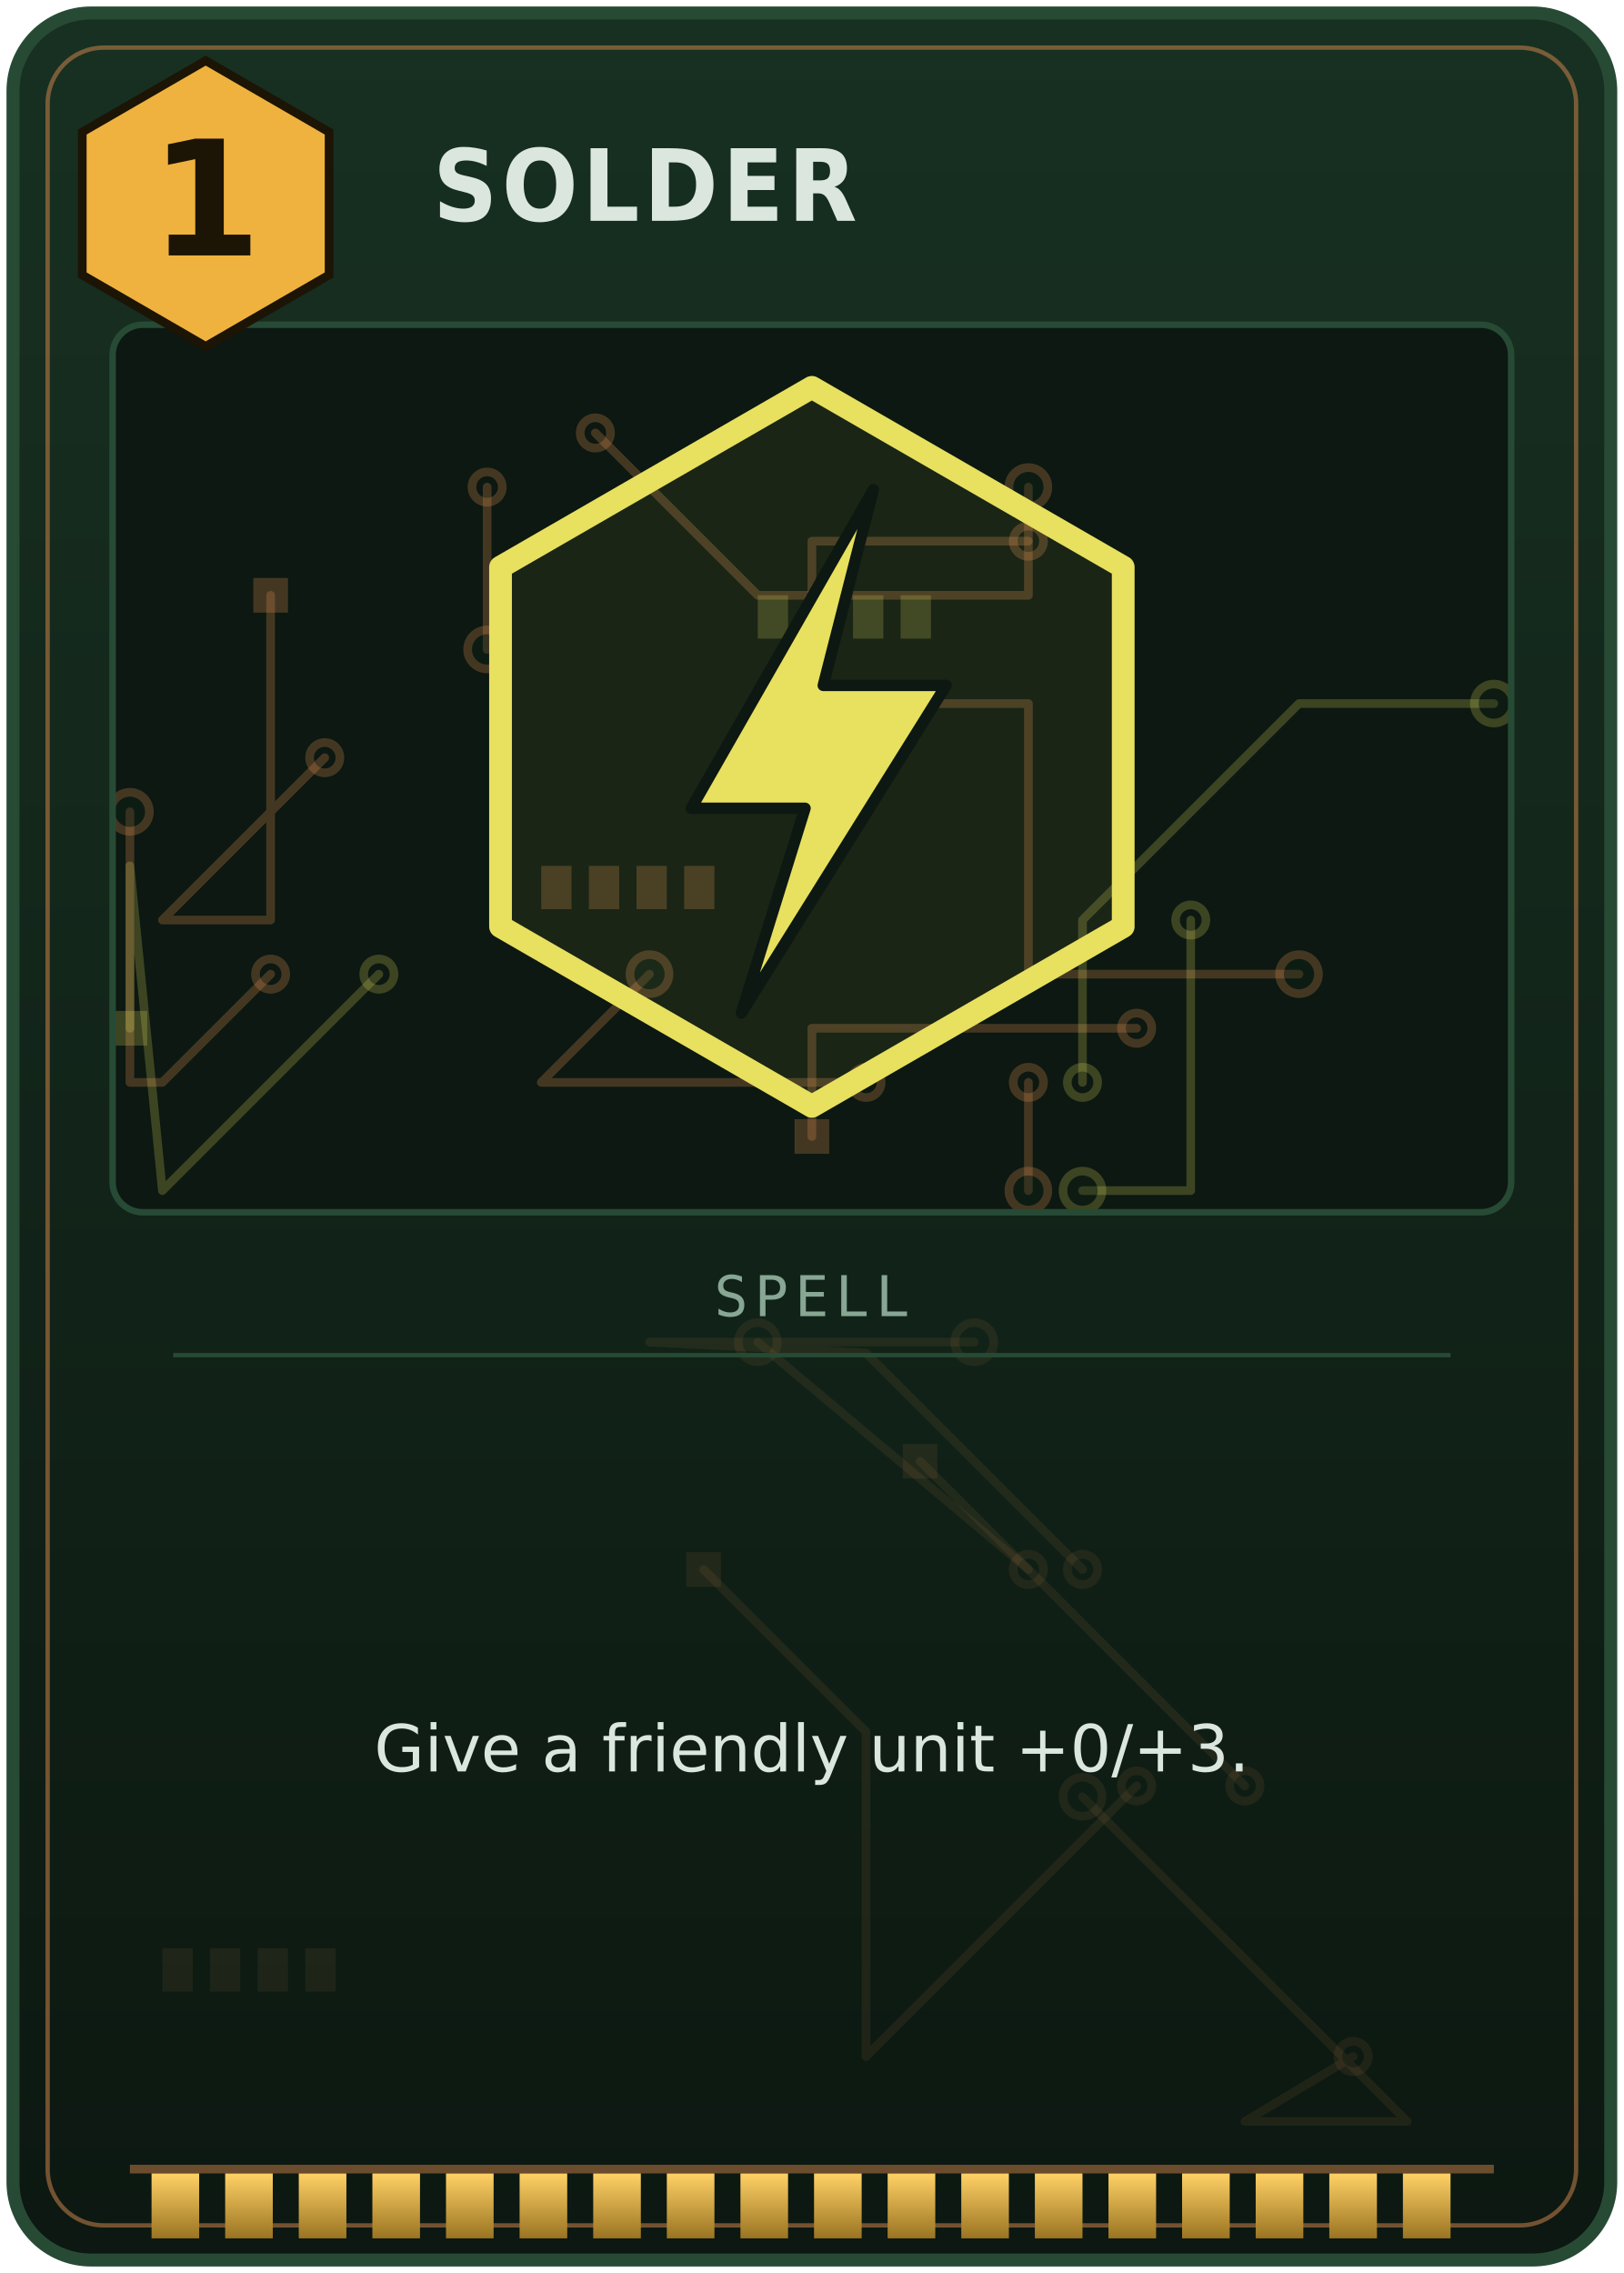
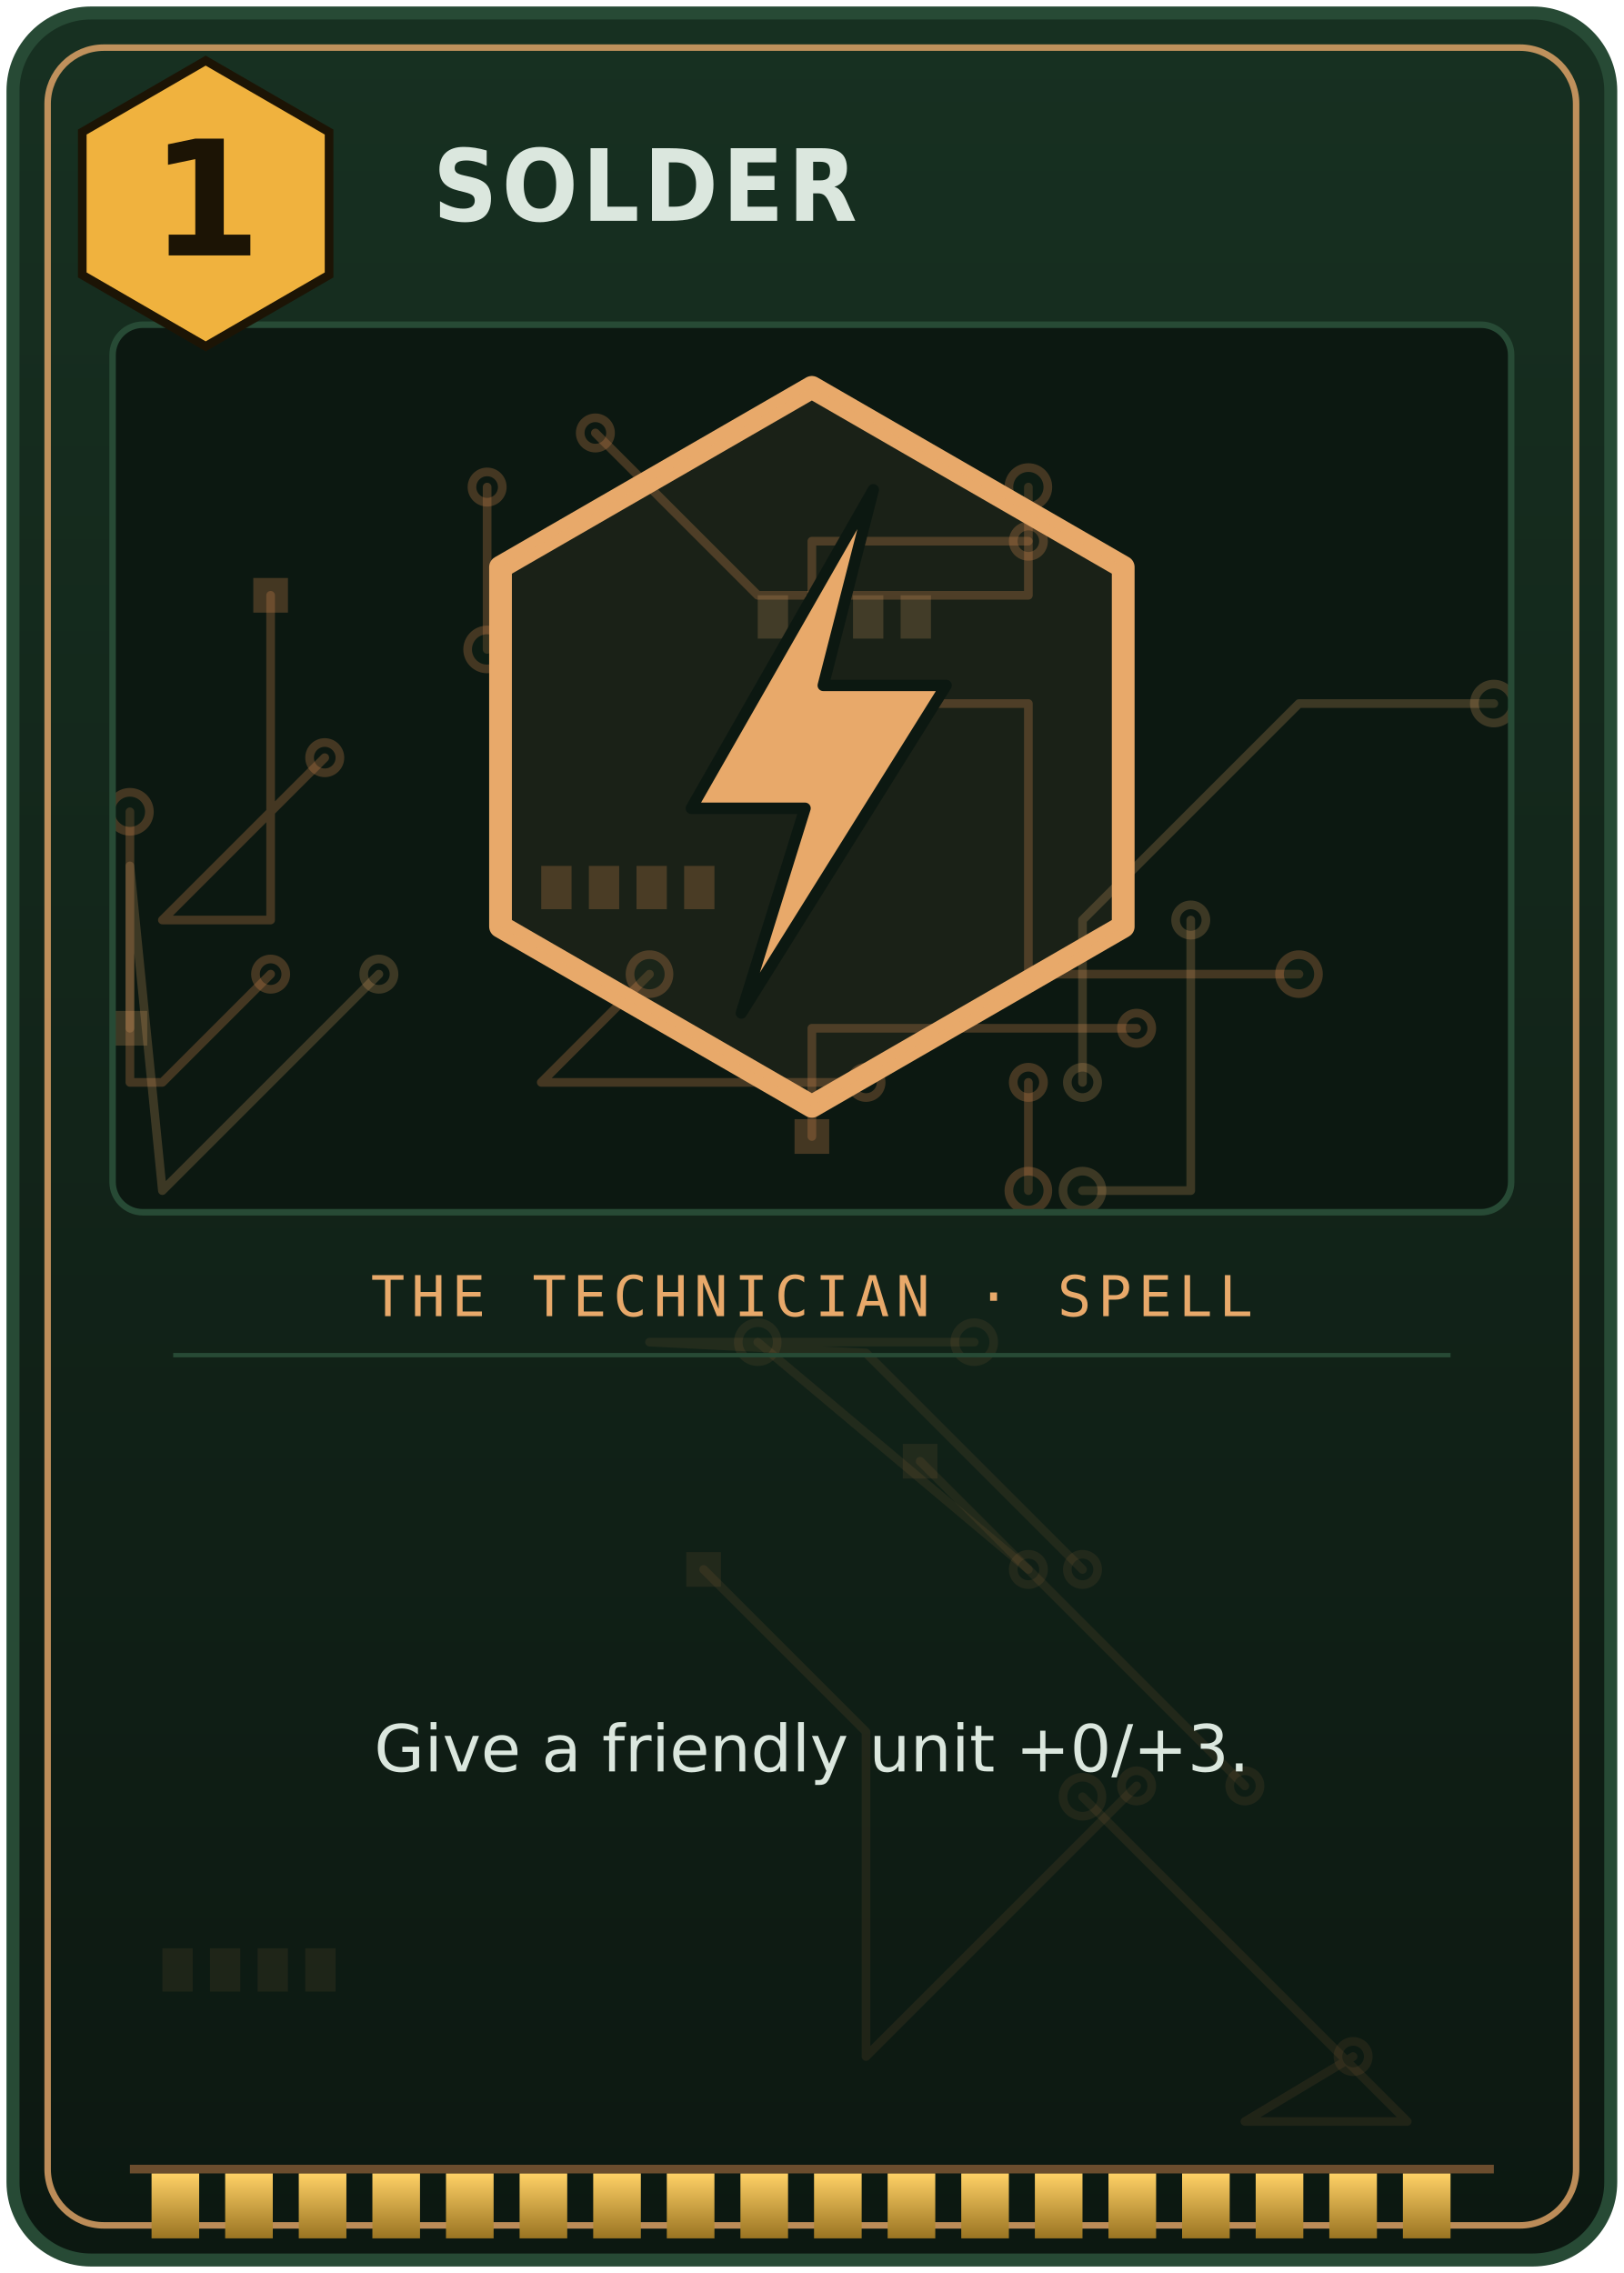
<svg xmlns="http://www.w3.org/2000/svg" width="750" height="1050" viewBox="0 0 750 1050">
  <defs>
    <linearGradient id="bggrad" x1="0" y1="0" x2="0" y2="1">
      <stop offset="0" stop-color="#173021" />
      <stop offset="0.5" stop-color="#122419" />
      <stop offset="1" stop-color="#0c1811" />
    </linearGradient>
    <linearGradient id="guldgrad" x1="0" y1="0" x2="0" y2="1">
      <stop offset="0" stop-color="#ffd166" />
      <stop offset="1" stop-color="#9a7422" />
    </linearGradient>
    <clipPath id="artclip">
      <rect x="52" y="150" width="646" height="410" rx="14" />
    </clipPath>
  </defs>
  <rect x="6" y="6" width="738" height="1038" rx="36" fill="url(#bggrad)" stroke="#274a35" stroke-width="6" />
-   <rect x="22" y="22" width="706" height="1006" rx="26" fill="none" stroke="#c9814a" stroke-width="2" opacity="0.55" />
+   <rect x="22" y="22" width="706" height="1006" rx="26" fill="none" stroke="#e8a96a" stroke-width="3" opacity="0.8" />
  <circle cx="575" cy="825" r="7" fill="none" stroke="#c9814a" stroke-width="4" opacity="0.1" />
  <path d="M 575 825 L 425 675" fill="none" stroke="#c9814a" stroke-width="4" stroke-linecap="round" stroke-linejoin="round" opacity="0.1" />
  <rect x="417" y="667" width="16" height="16" fill="#c9814a" opacity="0.1" />
  <circle cx="625" cy="950" r="7" fill="none" stroke="#c9814a" stroke-width="4" opacity="0.1" />
  <path d="M 625 950 L 575 980 L 650 980 L 500 830" fill="none" stroke="#c9814a" stroke-width="4" stroke-linecap="round" stroke-linejoin="round" opacity="0.1" />
  <circle cx="500" cy="830" r="9" fill="#122419" stroke="#c9814a" stroke-width="4" opacity="0.1" />
  <circle cx="500" cy="725" r="7" fill="none" stroke="#c9814a" stroke-width="4" opacity="0.1" />
  <path d="M 500 725 L 400 625 L 300 620 L 450 620" fill="none" stroke="#c9814a" stroke-width="4" stroke-linecap="round" stroke-linejoin="round" opacity="0.1" />
  <circle cx="450" cy="620" r="9" fill="#122419" stroke="#c9814a" stroke-width="4" opacity="0.1" />
  <circle cx="525" cy="825" r="7" fill="none" stroke="#c9814a" stroke-width="4" opacity="0.1" />
  <path d="M 525 825 L 400 950 L 400 800 L 325 725" fill="none" stroke="#c9814a" stroke-width="4" stroke-linecap="round" stroke-linejoin="round" opacity="0.1" />
  <rect x="317" y="717" width="16" height="16" fill="#c9814a" opacity="0.1" />
  <circle cx="475" cy="725" r="7" fill="none" stroke="#c9814a" stroke-width="4" opacity="0.1" />
  <path d="M 475 725 L 350 620" fill="none" stroke="#c9814a" stroke-width="4" stroke-linecap="round" stroke-linejoin="round" opacity="0.1" />
  <circle cx="350" cy="620" r="9" fill="#122419" stroke="#c9814a" stroke-width="4" opacity="0.1" />
  <rect x="75" y="900" width="14" height="20" fill="#c9814a" opacity="0.09" />
  <rect x="97" y="900" width="14" height="20" fill="#c9814a" opacity="0.09" />
  <rect x="119" y="900" width="14" height="20" fill="#c9814a" opacity="0.09" />
  <rect x="141" y="900" width="14" height="20" fill="#c9814a" opacity="0.09" />
  <g clip-path="url(#artclip)">
    <rect x="52" y="150" width="646" height="410" fill="#0c1811" />
    <circle cx="400" cy="500" r="7" fill="none" stroke="#c9814a" stroke-width="4" opacity="0.3" />
    <path d="M 400 500 L 250 500 L 300 450" fill="none" stroke="#c9814a" stroke-width="4" stroke-linecap="round" stroke-linejoin="round" opacity="0.3" />
    <circle cx="300" cy="450" r="9" fill="#122419" stroke="#c9814a" stroke-width="4" opacity="0.3" />
    <circle cx="225" cy="225" r="7" fill="none" stroke="#c9814a" stroke-width="4" opacity="0.3" />
    <path d="M 225 225 L 225 300" fill="none" stroke="#c9814a" stroke-width="4" stroke-linecap="round" stroke-linejoin="round" opacity="0.3" />
    <circle cx="225" cy="300" r="9" fill="#122419" stroke="#c9814a" stroke-width="4" opacity="0.3" />
    <circle cx="525" cy="475" r="7" fill="none" stroke="#c9814a" stroke-width="4" opacity="0.3" />
    <path d="M 525 475 L 375 475 L 375 525" fill="none" stroke="#c9814a" stroke-width="4" stroke-linecap="round" stroke-linejoin="round" opacity="0.3" />
    <rect x="367" y="517" width="16" height="16" fill="#c9814a" opacity="0.3" />
    <circle cx="375" cy="325" r="7" fill="none" stroke="#c9814a" stroke-width="4" opacity="0.3" />
    <path d="M 375 325 L 475 325 L 475 450 L 600 450" fill="none" stroke="#c9814a" stroke-width="4" stroke-linecap="round" stroke-linejoin="round" opacity="0.3" />
    <circle cx="600" cy="450" r="9" fill="#122419" stroke="#c9814a" stroke-width="4" opacity="0.3" />
    <circle cx="275" cy="200" r="7" fill="none" stroke="#c9814a" stroke-width="4" opacity="0.3" />
    <path d="M 275 200 L 350 275 L 475 275 L 475 225" fill="none" stroke="#c9814a" stroke-width="4" stroke-linecap="round" stroke-linejoin="round" opacity="0.3" />
    <circle cx="475" cy="225" r="9" fill="#122419" stroke="#c9814a" stroke-width="4" opacity="0.3" />
    <circle cx="125" cy="450" r="7" fill="none" stroke="#c9814a" stroke-width="4" opacity="0.3" />
    <path d="M 125 450 L 75 500 L 60 500 L 60 375" fill="none" stroke="#c9814a" stroke-width="4" stroke-linecap="round" stroke-linejoin="round" opacity="0.3" />
    <circle cx="60" cy="375" r="9" fill="#122419" stroke="#c9814a" stroke-width="4" opacity="0.3" />
    <circle cx="150" cy="350" r="7" fill="none" stroke="#c9814a" stroke-width="4" opacity="0.3" />
    <path d="M 150 350 L 75 425 L 125 425 L 125 275" fill="none" stroke="#c9814a" stroke-width="4" stroke-linecap="round" stroke-linejoin="round" opacity="0.3" />
    <rect x="117" y="267" width="16" height="16" fill="#c9814a" opacity="0.3" />
    <circle cx="475" cy="500" r="7" fill="none" stroke="#c9814a" stroke-width="4" opacity="0.3" />
    <path d="M 475 500 L 475 550" fill="none" stroke="#c9814a" stroke-width="4" stroke-linecap="round" stroke-linejoin="round" opacity="0.3" />
    <circle cx="475" cy="550" r="9" fill="#122419" stroke="#c9814a" stroke-width="4" opacity="0.3" />
    <circle cx="475" cy="250" r="7" fill="none" stroke="#c9814a" stroke-width="4" opacity="0.3" />
    <path d="M 475 250 L 375 250 L 375 350" fill="none" stroke="#c9814a" stroke-width="4" stroke-linecap="round" stroke-linejoin="round" opacity="0.3" />
    <circle cx="375" cy="350" r="9" fill="#122419" stroke="#c9814a" stroke-width="4" opacity="0.3" />
    <rect x="250" y="400" width="14" height="20" fill="#c9814a" opacity="0.27" />
    <rect x="272" y="400" width="14" height="20" fill="#c9814a" opacity="0.27" />
    <rect x="294" y="400" width="14" height="20" fill="#c9814a" opacity="0.27" />
    <rect x="316" y="400" width="14" height="20" fill="#c9814a" opacity="0.27" />
-     <circle cx="550" cy="425" r="7" fill="none" stroke="#e8e05f" stroke-width="4" opacity="0.22" />
-     <path d="M 550 425 L 550 550 L 500 550 L 500 550" fill="none" stroke="#e8e05f" stroke-width="4" stroke-linecap="round" stroke-linejoin="round" opacity="0.22" />
-     <circle cx="500" cy="550" r="9" fill="#122419" stroke="#e8e05f" stroke-width="4" opacity="0.22" />
-     <circle cx="500" cy="500" r="7" fill="none" stroke="#e8e05f" stroke-width="4" opacity="0.22" />
-     <path d="M 500 500 L 500 425 L 600 325 L 690 325" fill="none" stroke="#e8e05f" stroke-width="4" stroke-linecap="round" stroke-linejoin="round" opacity="0.22" />
-     <circle cx="690" cy="325" r="9" fill="#122419" stroke="#e8e05f" stroke-width="4" opacity="0.22" />
-     <circle cx="175" cy="450" r="7" fill="none" stroke="#e8e05f" stroke-width="4" opacity="0.22" />
-     <path d="M 175 450 L 75 550 L 60 400 L 60 475" fill="none" stroke="#e8e05f" stroke-width="4" stroke-linecap="round" stroke-linejoin="round" opacity="0.22" />
-     <rect x="52" y="467" width="16" height="16" fill="#e8e05f" opacity="0.22" />
-     <rect x="350" y="275" width="14" height="20" fill="#e8e05f" opacity="0.198" />
-     <rect x="372" y="275" width="14" height="20" fill="#e8e05f" opacity="0.198" />
-     <rect x="394" y="275" width="14" height="20" fill="#e8e05f" opacity="0.198" />
-     <rect x="416" y="275" width="14" height="20" fill="#e8e05f" opacity="0.198" />
+     <circle cx="550" cy="425" r="7" fill="none" stroke="#e8a96a" stroke-width="4" opacity="0.22" />
+     <path d="M 550 425 L 550 550 L 500 550 L 500 550" fill="none" stroke="#e8a96a" stroke-width="4" stroke-linecap="round" stroke-linejoin="round" opacity="0.22" />
+     <circle cx="500" cy="550" r="9" fill="#122419" stroke="#e8a96a" stroke-width="4" opacity="0.22" />
+     <circle cx="500" cy="500" r="7" fill="none" stroke="#e8a96a" stroke-width="4" opacity="0.22" />
+     <path d="M 500 500 L 500 425 L 600 325 L 690 325" fill="none" stroke="#e8a96a" stroke-width="4" stroke-linecap="round" stroke-linejoin="round" opacity="0.22" />
+     <circle cx="690" cy="325" r="9" fill="#122419" stroke="#e8a96a" stroke-width="4" opacity="0.22" />
+     <circle cx="175" cy="450" r="7" fill="none" stroke="#e8a96a" stroke-width="4" opacity="0.22" />
+     <path d="M 175 450 L 75 550 L 60 400 L 60 475" fill="none" stroke="#e8a96a" stroke-width="4" stroke-linecap="round" stroke-linejoin="round" opacity="0.22" />
+     <rect x="52" y="467" width="16" height="16" fill="#e8a96a" opacity="0.22" />
+     <rect x="350" y="275" width="14" height="20" fill="#e8a96a" opacity="0.198" />
+     <rect x="372" y="275" width="14" height="20" fill="#e8a96a" opacity="0.198" />
+     <rect x="394" y="275" width="14" height="20" fill="#e8a96a" opacity="0.198" />
+     <rect x="416" y="275" width="14" height="20" fill="#e8a96a" opacity="0.198" />
    <g transform="translate(375 345) scale(1.051) translate(-375 -345)">
-       <polygon points="511.832,266 511.832,424 375,503 238.168,424 238.168,266 375,187" fill="none" stroke="#e8e05f" stroke-width="10" stroke-linejoin="round" />
-       <polygon points="511.832,266 511.832,424 375,503 238.168,424 238.168,266 375,187" fill="#e8e05f" opacity="0.07" />
-       <path d="M 402 232 L 322 372 L 372 372 L 344 462 L 434 318 L 380 318 Z" fill="#e8e05f" stroke="#0c1811" stroke-width="5" stroke-linejoin="round" />
+       <polygon points="511.832,266 511.832,424 375,503 238.168,424 238.168,266 375,187" fill="none" stroke="#e8a96a" stroke-width="10" stroke-linejoin="round" />
+       <polygon points="511.832,266 511.832,424 375,503 238.168,424 238.168,266 375,187" fill="#e8a96a" opacity="0.07" />
+       <path d="M 402 232 L 322 372 L 372 372 L 344 462 L 434 318 L 380 318 Z" fill="#e8a96a" stroke="#0c1811" stroke-width="5" stroke-linejoin="round" />
    </g>
  </g>
  <rect x="52" y="150" width="646" height="410" rx="14" fill="none" stroke="#274a35" stroke-width="3" />
  <text x="200" y="102" font-family="DejaVu Sans Condensed" font-weight="bold" font-size="46" letter-spacing="2" fill="#dbe7de">SOLDER</text>
  <polygon points="95,28 152,61 152,127 95,160 38,127 38,61" fill="#f0b23e" stroke="#1c1405" stroke-width="4" />
  <text x="95" y="118" text-anchor="middle" font-family="DejaVu Sans" font-weight="bold" font-size="74" fill="#1c1405">1</text>
-   <text x="375" y="608" text-anchor="middle" font-family="DejaVu Sans Mono" font-size="26" letter-spacing="3" fill="#87a693">SPELL</text>
+   <text x="375" y="608" text-anchor="middle" font-family="DejaVu Sans Mono" font-size="26" letter-spacing="3" fill="#e8a96a">THE TECHNICIAN · SPELL</text>
  <line x1="80" y1="626" x2="670" y2="626" stroke="#274a35" stroke-width="2" />
  <text x="375" y="818.3" text-anchor="middle" font-family="DejaVu Sans" font-size="30" fill="#dbe7de">Give a friendly unit +0/+3.</text>
  <rect x="70" y="1004" width="22" height="30" fill="url(#guldgrad)" />
  <rect x="104" y="1004" width="22" height="30" fill="url(#guldgrad)" />
  <rect x="138" y="1004" width="22" height="30" fill="url(#guldgrad)" />
  <rect x="172" y="1004" width="22" height="30" fill="url(#guldgrad)" />
  <rect x="206" y="1004" width="22" height="30" fill="url(#guldgrad)" />
  <rect x="240" y="1004" width="22" height="30" fill="url(#guldgrad)" />
  <rect x="274" y="1004" width="22" height="30" fill="url(#guldgrad)" />
  <rect x="308" y="1004" width="22" height="30" fill="url(#guldgrad)" />
  <rect x="342" y="1004" width="22" height="30" fill="url(#guldgrad)" />
  <rect x="376" y="1004" width="22" height="30" fill="url(#guldgrad)" />
  <rect x="410" y="1004" width="22" height="30" fill="url(#guldgrad)" />
  <rect x="444" y="1004" width="22" height="30" fill="url(#guldgrad)" />
  <rect x="478" y="1004" width="22" height="30" fill="url(#guldgrad)" />
  <rect x="512" y="1004" width="22" height="30" fill="url(#guldgrad)" />
  <rect x="546" y="1004" width="22" height="30" fill="url(#guldgrad)" />
  <rect x="580" y="1004" width="22" height="30" fill="url(#guldgrad)" />
  <rect x="614" y="1004" width="22" height="30" fill="url(#guldgrad)" />
  <rect x="648" y="1004" width="22" height="30" fill="url(#guldgrad)" />
  <rect x="60" y="1000" width="630" height="4" fill="#c9814a" opacity="0.5" />
</svg>
